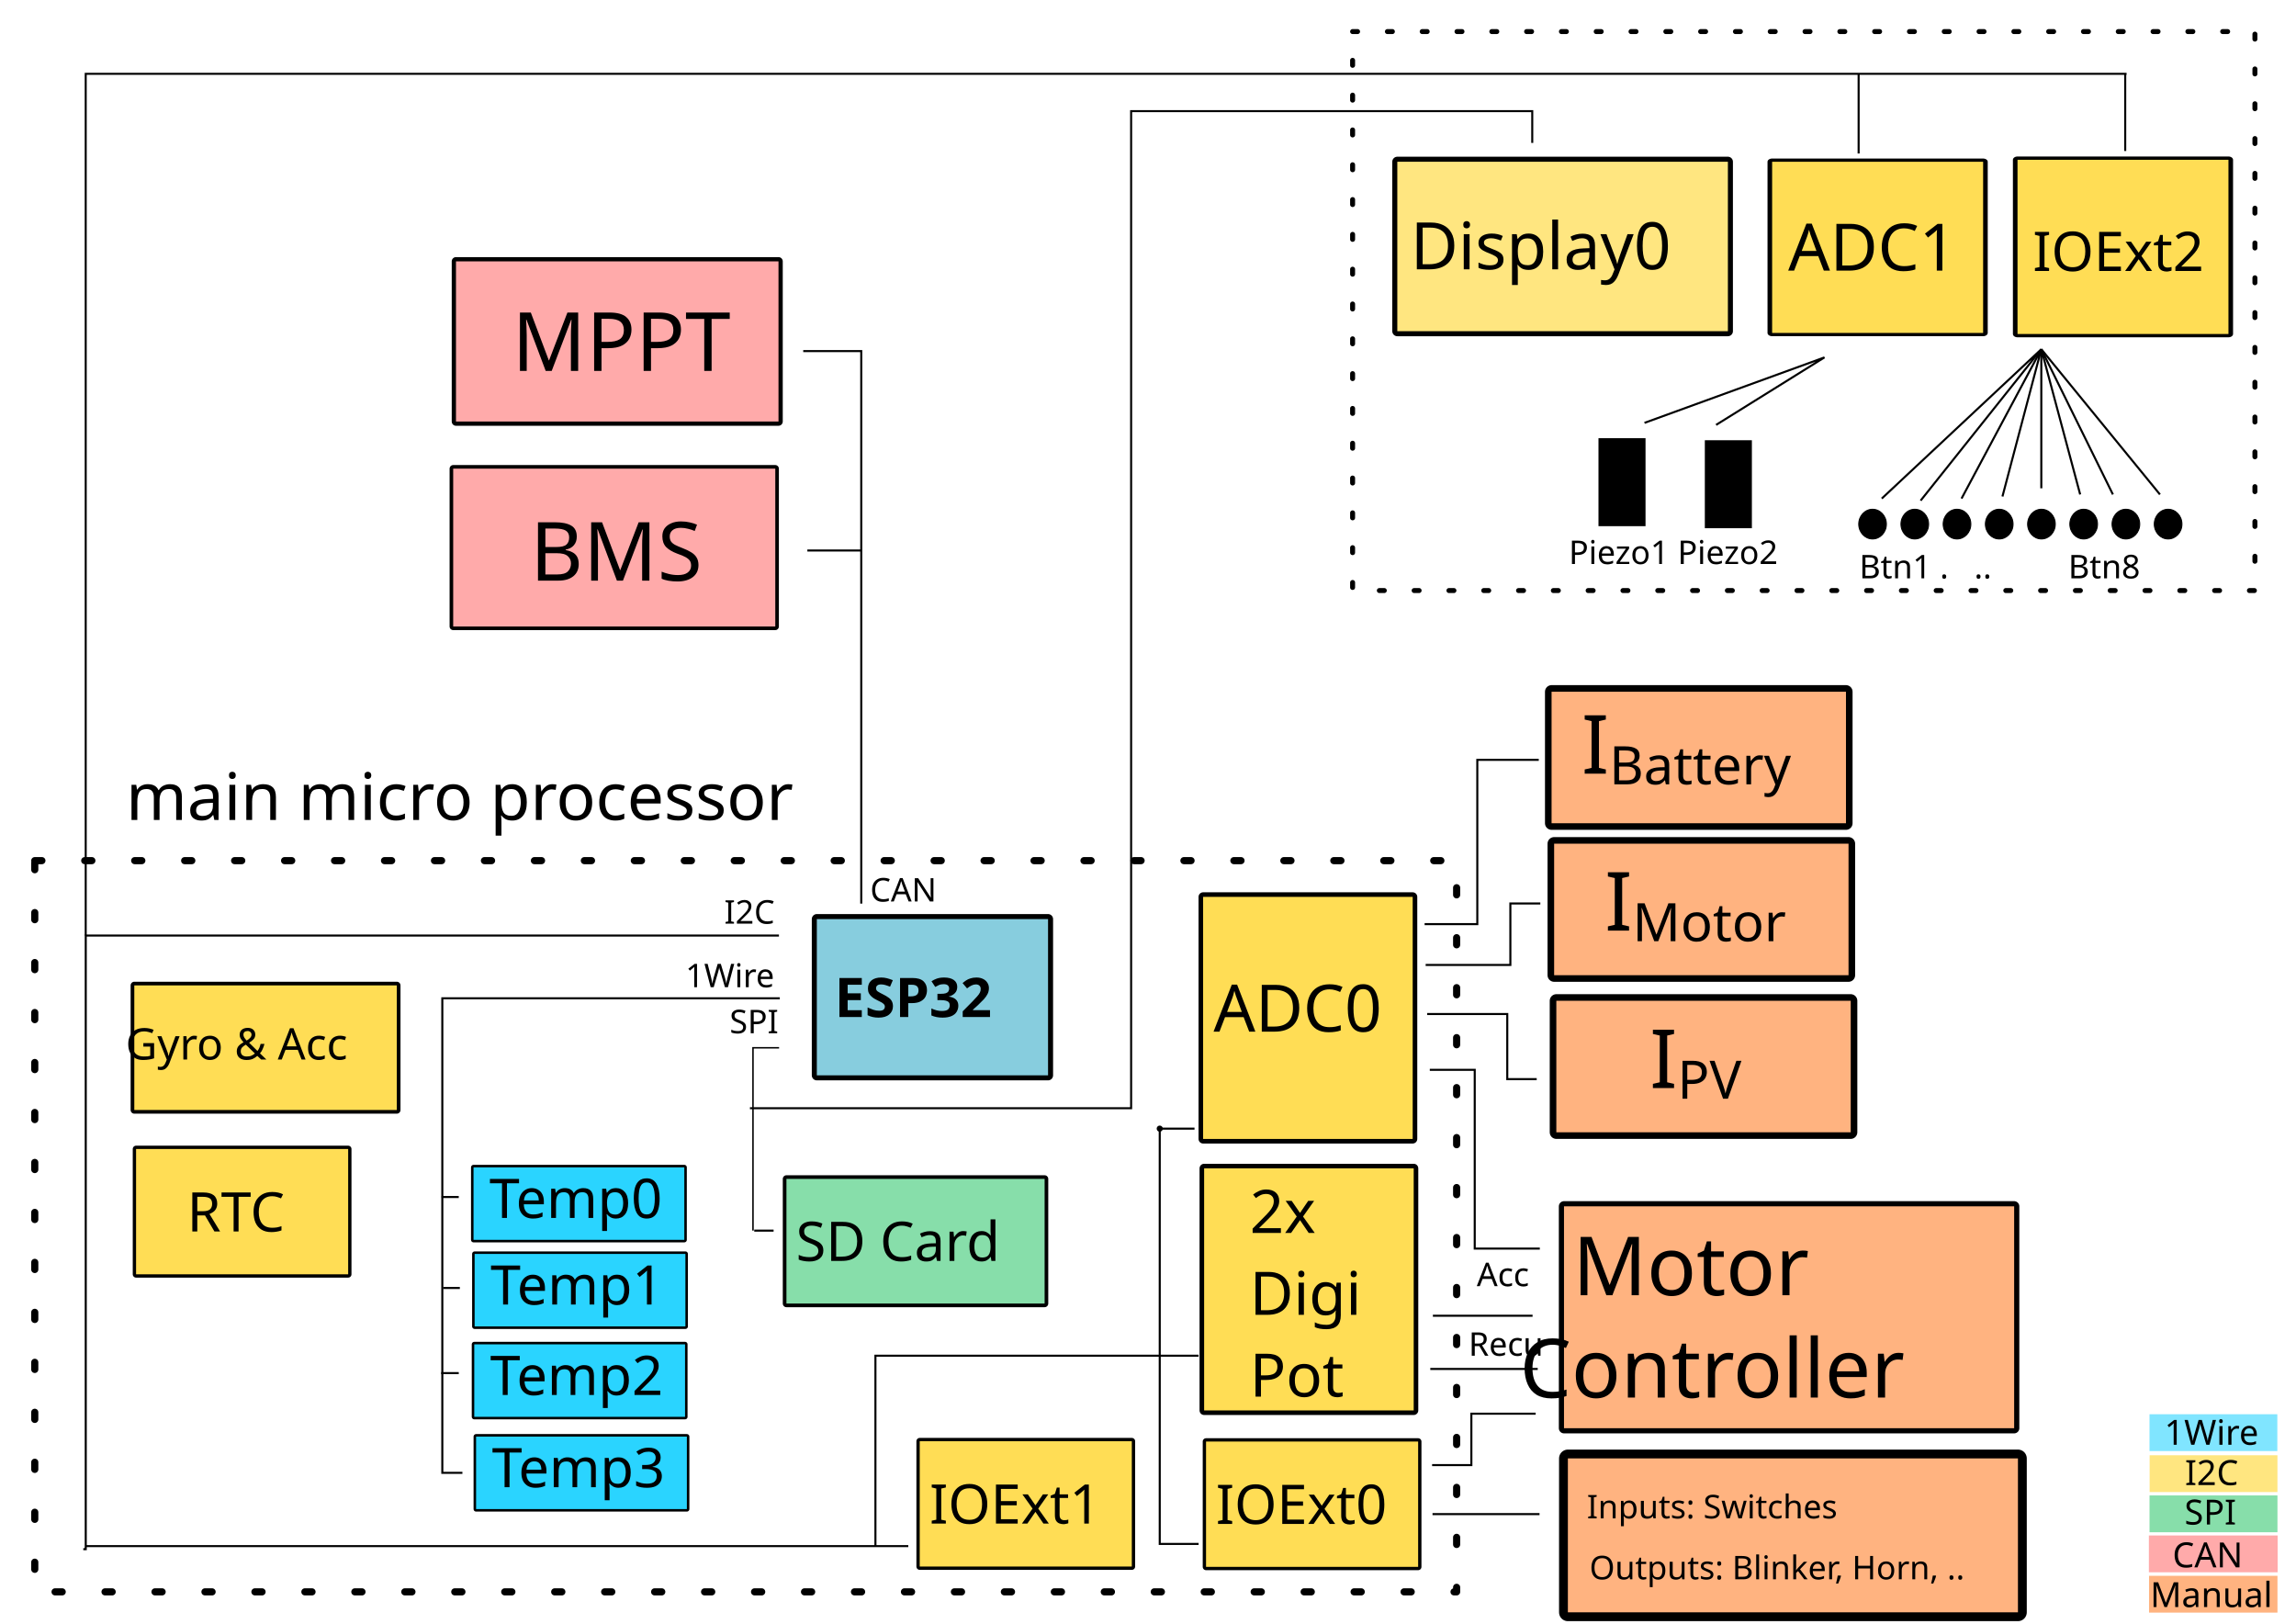
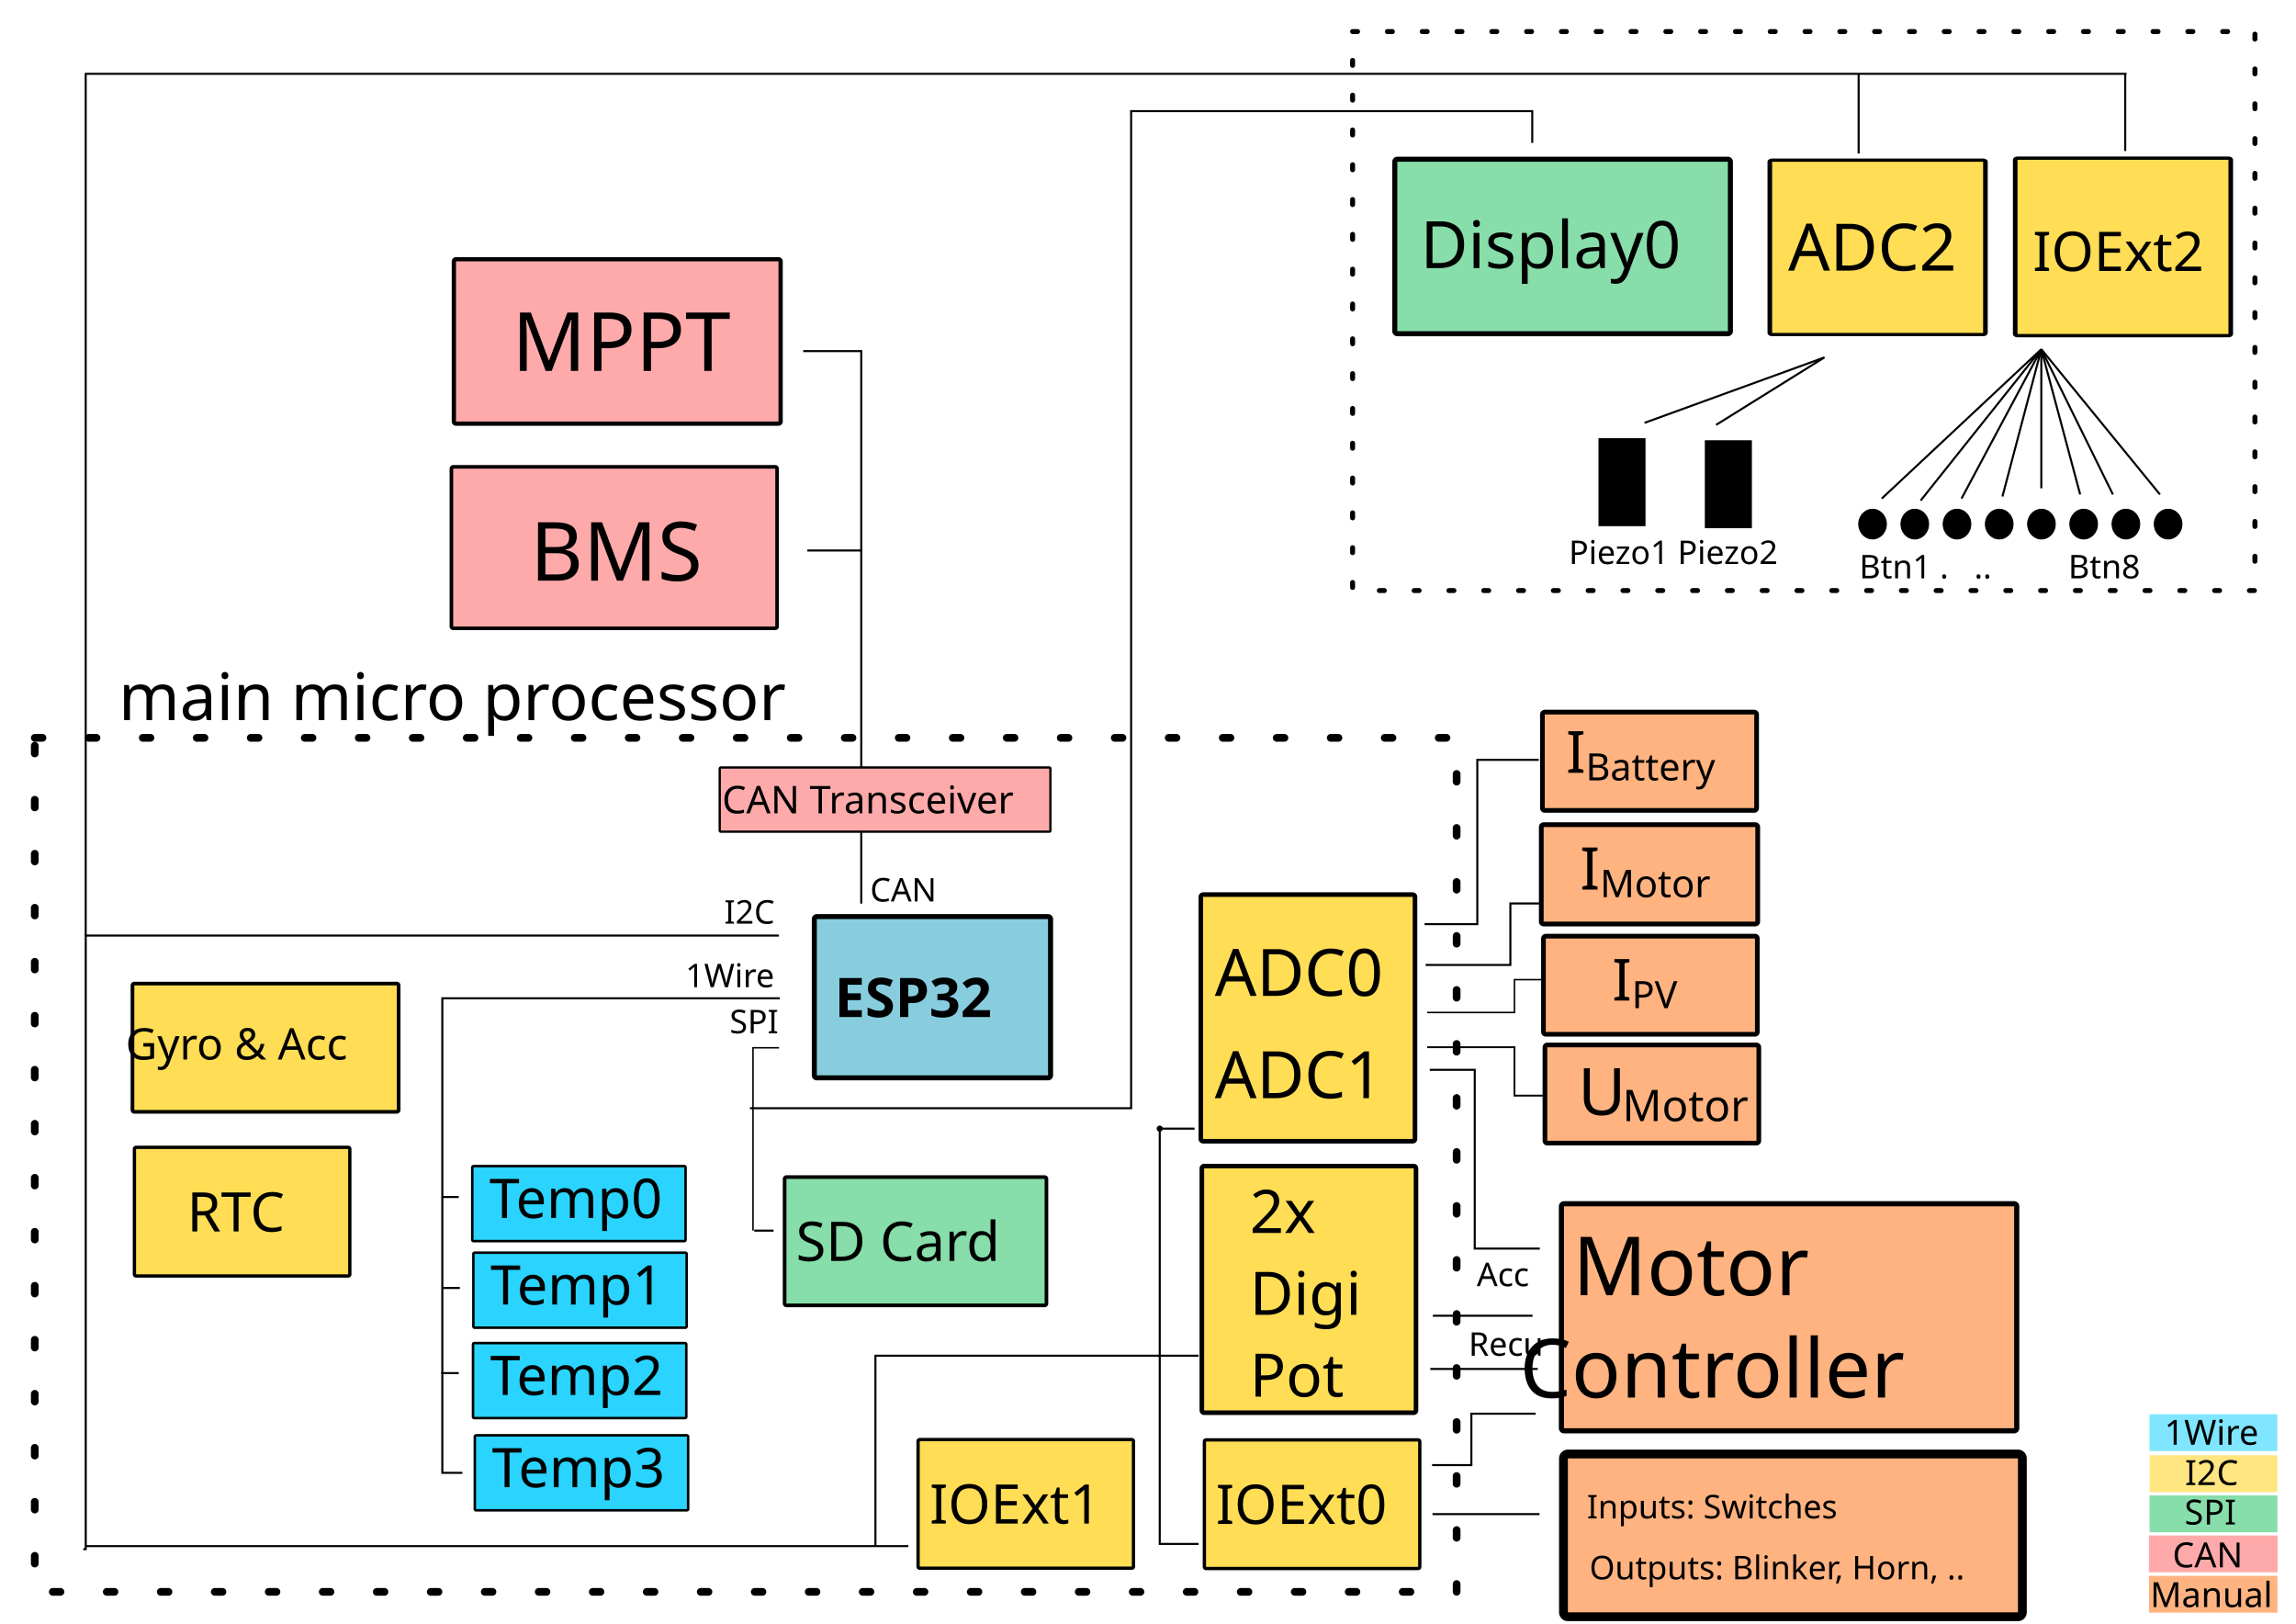
<svg xmlns="http://www.w3.org/2000/svg" id="svg8" version="1.1" viewBox="0 0 297 210" height="210mm" width="297mm">
  <defs id="defs2" />
  <g transform="translate(0,-87)" id="layer1">
    <rect y="205.869" x="105.661" height="20.208" width="29.91" id="rect815" style="fill:#87cdde;fill-opacity:1;stroke:#000000;stroke-width:1.301;stroke-linecap:round;stroke-linejoin:round;stroke-miterlimit:4;stroke-dasharray:none;stroke-opacity:1;paint-order:stroke markers fill" />
-     <rect y="198.31" x="4.497" height="94.571" width="183.926" id="rect832" style="fill:none;fill-opacity:1;stroke:#000000;stroke-width:0.923;stroke-linecap:round;stroke-linejoin:round;stroke-miterlimit:4;stroke-dasharray:0.923, 5.54;stroke-dashoffset:0;stroke-opacity:1;paint-order:stroke markers fill" />
+     <rect y="182.427" x="4.497" height="110.454" width="183.926" id="rect832" style="fill:none;fill-opacity:1;stroke:#000000;stroke-width:0.998;stroke-linecap:round;stroke-linejoin:round;stroke-miterlimit:4;stroke-dasharray:0.998, 5.987;stroke-dashoffset:0;stroke-opacity:1;paint-order:stroke markers fill" />
    <path id="path834" d="M 100.761,207.999 H 11.092 v 79.362 h -0.319" style="fill:none;stroke:#000000;stroke-width:0.265px;stroke-linecap:butt;stroke-linejoin:miter;stroke-opacity:1" />
    <path id="path836" d="M 11.088,208 V 96.547 H 275.082" style="fill:none;stroke:#000000;stroke-width:0.26px;stroke-linecap:butt;stroke-linejoin:miter;stroke-opacity:1" />
    <rect y="91.083" x="174.966" height="72.295" width="116.72" id="rect832-9" style="fill:none;fill-opacity:1;stroke:#000000;stroke-width:0.643;stroke-linecap:round;stroke-linejoin:round;stroke-miterlimit:4;stroke-dasharray:0.643, 3.859;stroke-dashoffset:0;stroke-opacity:1;paint-order:stroke markers fill" />
    <flowRoot transform="matrix(0.2645833,0,0,0.2645833,14.39667,74.05517)" style="font-style:normal;font-weight:normal;font-size:40px;line-height:1.25;font-family:sans-serif;letter-spacing:0px;word-spacing:0px;fill:#000000;fill-opacity:1;stroke:none" id="flowRoot853" xml:space="preserve">
      <flowRegion id="flowRegion855">
        <rect y="332.061" x="813.678" height="50.003" width="283.853" id="rect857" />
      </flowRegion>
      <flowPara style="font-size:32px" id="flowPara859">steering wheel</flowPara>
    </flowRoot>
-     <text id="text863" y="193.048" x="16.292" style="font-style:normal;font-weight:normal;font-size:10.583px;line-height:1.25;font-family:sans-serif;letter-spacing:0px;word-spacing:0px;fill:#000000;fill-opacity:1;stroke:none;stroke-width:0.265" xml:space="preserve">
-       <tspan style="font-size:8.467px;stroke-width:0.265" y="193.048" x="16.292" id="tspan861">main micro processor</tspan>
+     <text id="text863" y="180.141" x="15.336" style="font-style:normal;font-weight:normal;font-size:10.583px;line-height:1.25;font-family:sans-serif;letter-spacing:0px;word-spacing:0px;fill:#000000;fill-opacity:1;stroke:none;stroke-width:0.265" xml:space="preserve">
+       <tspan style="font-size:8.467px;stroke-width:0.265" y="180.141" x="15.336" id="tspan861">main micro processor</tspan>
    </text>
    <rect y="147.611" x="58.623" height="20.417" width="41.664" id="rect872" style="fill:#ffaaaa;fill-opacity:1;stroke:#000000;stroke-width:0.93;stroke-linecap:round;stroke-linejoin:round;stroke-miterlimit:4;stroke-dasharray:none;stroke-dashoffset:0;stroke-opacity:1;paint-order:stroke markers fill" />
    <rect y="120.803" x="58.984" height="20.713" width="41.719" id="rect874" style="fill:#ffaaaa;fill-opacity:1;stroke:#000000;stroke-width:1.101;stroke-linecap:round;stroke-linejoin:round;stroke-miterlimit:4;stroke-dasharray:none;stroke-dashoffset:0;stroke-opacity:1;paint-order:stroke markers fill" />
    <g transform="translate(-4.630208,-21.12888)" id="g1051">
      <rect style="fill:#ffb380;fill-opacity:1;stroke:#000000;stroke-width:1.335;stroke-linecap:round;stroke-linejoin:round;stroke-miterlimit:4;stroke-dasharray:none;stroke-dashoffset:0;stroke-opacity:1;paint-order:stroke markers fill" id="rect870" width="58.23" height="28.697" x="206.942" y="264.148" />
      <text xml:space="preserve" style="font-style:normal;font-weight:normal;font-size:10.583px;line-height:1.25;font-family:sans-serif;letter-spacing:0px;word-spacing:0px;fill:#000000;fill-opacity:1;stroke:none;stroke-width:0.265" x="235.744" y="275.649" id="text878">
        <tspan id="tspan876" x="235.744" y="275.649" style="text-align:center;text-anchor:middle;stroke-width:0.265">Motor</tspan>
        <tspan x="235.744" y="288.878" style="text-align:center;text-anchor:middle;stroke-width:0.265" id="tspan880">Controller</tspan>
      </text>
    </g>
    <text id="text884" y="162.096" x="68.564" style="font-style:normal;font-weight:normal;font-size:10.583px;line-height:1.25;font-family:sans-serif;letter-spacing:0px;word-spacing:0px;fill:#000000;fill-opacity:1;stroke:none;stroke-width:0.265" xml:space="preserve">
      <tspan style="stroke-width:0.265" y="162.096" x="68.564" id="tspan882">BMS</tspan>
    </text>
    <text id="text888" y="134.968" x="66.225" style="font-style:normal;font-weight:normal;font-size:10.583px;line-height:1.25;font-family:sans-serif;letter-spacing:0px;word-spacing:0px;fill:#000000;fill-opacity:1;stroke:none;stroke-width:0.265" xml:space="preserve">
      <tspan style="stroke-width:0.265" y="134.968" x="66.225" id="tspan886">MPPT</tspan>
    </text>
    <g transform="translate(-1.795387,-29.38765)" id="g1060">
-       <g id="g1054">
-         <rect y="137.306" x="182.545" height="21.916" width="42.763" id="rect890" style="fill:#ffe680;fill-opacity:1;stroke:#000000;stroke-width:1.301;stroke-linecap:round;stroke-linejoin:round;stroke-miterlimit:4;stroke-dasharray:none;stroke-dashoffset:0;stroke-opacity:1;paint-order:stroke markers fill" />
+       <g id="g1054" style="fill:#87deaa;fill-opacity:1">
+         <rect y="137.306" x="182.545" height="21.916" width="42.763" id="rect890" style="fill:#87deaa;fill-opacity:1;stroke:#000000;stroke-width:1.301;stroke-linecap:round;stroke-linejoin:round;stroke-miterlimit:4;stroke-dasharray:none;stroke-dashoffset:0;stroke-opacity:1;paint-order:stroke markers fill" />
      </g>
-       <text xml:space="preserve" style="font-style:normal;font-weight:normal;font-size:10.583px;line-height:1.25;font-family:sans-serif;letter-spacing:0px;word-spacing:0px;fill:#000000;fill-opacity:1;stroke:none;stroke-width:0.265" x="184.241" y="151.22" id="text894">
-         <tspan id="tspan892" x="184.241" y="151.22" style="stroke-width:0.265;font-size:8.467px">Display0</tspan>
+       <text xml:space="preserve" style="font-style:normal;font-weight:normal;font-size:10.583px;line-height:1.25;font-family:sans-serif;letter-spacing:0px;word-spacing:0px;fill:#000000;fill-opacity:1;stroke:none;stroke-width:0.265" x="185.515" y="151.061" id="text894">
+         <tspan id="tspan892" x="185.515" y="151.061" style="font-size:8.467px;stroke-width:0.265">Display0</tspan>
      </text>
    </g>
    <g transform="translate(-0.03658569,-5.422479)" id="g1523">
      <rect style="fill:#ffaaaa;fill-opacity:1;stroke:none;stroke-width:0.613;stroke-linecap:round;stroke-linejoin:round;stroke-miterlimit:4;stroke-dasharray:none;stroke-dashoffset:0;stroke-opacity:1;paint-order:stroke markers fill" id="rect896" width="16.654" height="4.761" x="278.006" y="291.011" />
      <text xml:space="preserve" style="font-style:normal;font-weight:normal;font-size:4.488px;line-height:1.25;font-family:sans-serif;letter-spacing:0px;word-spacing:0px;fill:#000000;fill-opacity:1;stroke:none;stroke-width:0.112" x="281.054" y="295.132" id="text900">
        <tspan id="tspan898" x="281.054" y="295.132" style="stroke-width:0.112">CAN</tspan>
      </text>
    </g>
    <g transform="translate(-0.06681738,5.011865)" id="g1528">
      <rect style="fill:#ffb380;fill-opacity:1;stroke:none;stroke-width:0.612;stroke-linecap:round;stroke-linejoin:round;stroke-miterlimit:4;stroke-dasharray:none;stroke-dashoffset:0;stroke-opacity:1;paint-order:stroke markers fill" id="rect896-6" width="16.614" height="4.761" x="278.056" y="285.794" />
      <text xml:space="preserve" style="font-style:normal;font-weight:normal;font-size:4.488px;line-height:1.25;font-family:sans-serif;letter-spacing:0px;word-spacing:0px;fill:#000000;fill-opacity:1;stroke:none;stroke-width:0.112" x="278.208" y="289.838" id="text919">
        <tspan id="tspan917" x="278.208" y="289.838" style="stroke-width:0.112">Manual</tspan>
      </text>
    </g>
    <rect y="275.213" x="278.066" height="4.761" width="16.534" id="rect896-2" style="fill:#ffe680;fill-opacity:1;stroke:none;stroke-width:0.611;stroke-linecap:round;stroke-linejoin:round;stroke-miterlimit:4;stroke-dasharray:none;stroke-dashoffset:0;stroke-opacity:1;paint-order:stroke markers fill" />
    <text id="text938" y="279.066" x="282.636" style="font-style:normal;font-weight:normal;font-size:4.488px;line-height:1.25;font-family:sans-serif;letter-spacing:0px;word-spacing:0px;fill:#000000;fill-opacity:1;stroke:none;stroke-width:0.112" xml:space="preserve">
      <tspan style="stroke-width:0.112" y="279.066" x="282.636" id="tspan936">I2C</tspan>
    </text>
    <rect y="280.41" x="278.053" height="4.761" width="16.549" id="rect896-2-6" style="fill:#87deaa;fill-opacity:1;stroke:none;stroke-width:0.611;stroke-linecap:round;stroke-linejoin:round;stroke-miterlimit:4;stroke-dasharray:none;stroke-dashoffset:0;stroke-opacity:1;paint-order:stroke markers fill" />
    <text id="text957" y="284.171" x="282.572" style="font-style:normal;font-weight:normal;font-size:4.488px;line-height:1.25;font-family:sans-serif;letter-spacing:0px;word-spacing:0px;fill:#000000;fill-opacity:1;stroke:none;stroke-width:0.112" xml:space="preserve">
      <tspan style="stroke-width:0.112" y="284.171" x="282.572" id="tspan955">SPI</tspan>
    </text>
    <text id="text961" y="206.462" x="93.678" style="font-style:normal;font-weight:normal;font-size:10.583px;line-height:1.25;font-family:sans-serif;letter-spacing:0px;word-spacing:0px;fill:#000000;fill-opacity:1;stroke:none;stroke-width:0.265" xml:space="preserve">
      <tspan style="font-size:4.233px;stroke-width:0.265" y="206.462" x="93.678" id="tspan959">I2C</tspan>
    </text>
    <path id="path963" d="m 111.408,203.867 v -71.459 h -7.507" style="fill:none;stroke:#000000;stroke-width:0.265px;stroke-linecap:butt;stroke-linejoin:miter;stroke-opacity:1" />
    <path id="path965" d="m 111.385,158.199 h -6.949" style="fill:none;stroke:#000000;stroke-width:0.265px;stroke-linecap:butt;stroke-linejoin:miter;stroke-opacity:1" />
    <text id="text961-9" y="203.596" x="112.552" style="font-style:normal;font-weight:normal;font-size:10.583px;line-height:1.25;font-family:sans-serif;letter-spacing:0px;word-spacing:0px;fill:#000000;fill-opacity:1;stroke:none;stroke-width:0.265" xml:space="preserve">
      <tspan style="font-size:4.233px;stroke-width:0.265" y="203.596" x="112.552" id="tspan959-8">CAN</tspan>
    </text>
    <rect y="202.996" x="155.63" height="31.308" width="27.109" id="rect985" style="fill:#ffdd55;fill-opacity:1;stroke:#000000;stroke-width:1.184;stroke-linecap:round;stroke-linejoin:round;stroke-miterlimit:4;stroke-dasharray:none;stroke-dashoffset:0;stroke-opacity:1;paint-order:stroke markers fill" />
-     <text id="text989" y="220.424" x="156.98" style="font-style:normal;font-weight:normal;font-size:10.583px;line-height:1.25;font-family:sans-serif;letter-spacing:0px;word-spacing:0px;fill:#000000;fill-opacity:1;stroke:none;stroke-width:0.265" xml:space="preserve">
-       <tspan style="font-size:8.467px;stroke-width:0.265" y="220.424" x="156.98" id="tspan987">ADC0</tspan>
+     <text id="text989" y="215.803" x="157.139" style="font-style:normal;font-weight:normal;font-size:10.583px;line-height:1.25;font-family:sans-serif;letter-spacing:0px;word-spacing:0px;fill:#000000;fill-opacity:1;stroke:none;stroke-width:0.265" xml:space="preserve">
+       <tspan id="tspan175" x="157.139" y="215.803">
+         <tspan style="font-size:8.467px;stroke-width:0.265" y="215.803" x="157.139" id="tspan987">ADC0</tspan>
+       </tspan>
+       <tspan id="tspan177" x="157.139" y="229.032" style="font-size:8.467px">ADC1</tspan>
    </text>
    <path style="fill:none;stroke:#000000;stroke-width:0.265px;stroke-linecap:butt;stroke-linejoin:miter;stroke-opacity:1" d="m 184.282,206.522 c 0.601,0 6.815,0 6.815,0 v -21.248 h 7.951" id="path1067" />
    <path style="fill:none;stroke:#000000;stroke-width:0.265px;stroke-linecap:butt;stroke-linejoin:miter;stroke-opacity:1" d="m 184.416,211.801 h 10.958 v -7.951 h 3.875" id="path1069" />
-     <path style="fill:none;stroke:#000000;stroke-width:0.265px;stroke-linecap:butt;stroke-linejoin:miter;stroke-opacity:1" d="m 184.616,218.148 h 10.357 v 8.419 h 3.809" id="path1071" />
+     <path style="fill:none;stroke:#000000;stroke-width:0.196px;stroke-linecap:butt;stroke-linejoin:miter;stroke-opacity:1" d="m 184.616,217.949 h 11.289 v -4.249 h 4.151" id="path1071" />
    <path style="fill:none;stroke:#000000;stroke-width:0.265px;stroke-linecap:butt;stroke-linejoin:miter;stroke-opacity:1" d="m 184.951,225.365 h 5.813 v 23.119 h 8.419" id="path1073" />
    <rect y="238.108" x="155.761" height="31.308" width="27.109" id="rect985-7" style="fill:#ffdd55;fill-opacity:1;stroke:#000000;stroke-width:1.184;stroke-linecap:round;stroke-linejoin:round;stroke-miterlimit:4;stroke-dasharray:none;stroke-dashoffset:0;stroke-opacity:1;paint-order:stroke markers fill" />
    <g transform="matrix(1.006821,0,0,0.7071158,-3.674933,12.45533)" id="g1146">
      <rect style="fill:#ffdd55;fill-opacity:1;stroke:#000000;stroke-width:1.184;stroke-linecap:round;stroke-linejoin:round;stroke-miterlimit:4;stroke-dasharray:none;stroke-dashoffset:0;stroke-opacity:1;paint-order:stroke markers fill" id="rect985-5" width="27.109" height="31.308" x="231.331" y="135.009" />
    </g>
    <text id="text989-0" y="122.001" x="231.311" style="font-style:normal;font-weight:normal;font-size:10.583px;line-height:1.25;font-family:sans-serif;letter-spacing:0px;word-spacing:0px;fill:#000000;fill-opacity:1;stroke:none;stroke-width:0.265" xml:space="preserve">
-       <tspan style="font-size:8.467px;stroke-width:0.265" y="122.001" x="231.311" id="tspan987-4">ADC1</tspan>
+       <tspan style="font-size:8.467px;stroke-width:0.265" y="122.001" x="231.311" id="tspan987-4">ADC2</tspan>
    </text>
    <path style="fill:none;stroke:#000000;stroke-width:0.265px;stroke-linecap:butt;stroke-linejoin:miter;stroke-opacity:1" d="m 185.017,264.052 h 13.898" id="path1121" />
    <path style="fill:none;stroke:#000000;stroke-width:0.265px;stroke-linecap:butt;stroke-linejoin:miter;stroke-opacity:1" d="m 185.351,257.17 h 12.896" id="path1123" />
-     <rect y="176.464" x="200.705" height="17.009" width="38.081" id="rect991" style="fill:#ffb380;fill-opacity:1;stroke:#000000;stroke-width:1.707;stroke-linecap:round;stroke-linejoin:round;stroke-miterlimit:4;stroke-dasharray:none;stroke-dashoffset:0;stroke-opacity:1;paint-order:stroke markers fill" />
-     <text id="text995" y="187.065" x="204.565" style="font-style:normal;font-weight:normal;font-size:10.583px;line-height:1.25;font-family:sans-serif;letter-spacing:0px;word-spacing:0px;fill:#000000;fill-opacity:1;stroke:none;stroke-width:0.265" xml:space="preserve">
-       <tspan style="stroke-width:0.265" y="187.065" x="204.565" id="tspan993">I<tspan id="tspan997" style="font-size:65%;baseline-shift:sub">Battery</tspan>
-       </tspan>
-     </text>
-     <rect y="196.118" x="201.036" height="17.009" width="38.081" id="rect991-4" style="fill:#ffb380;fill-opacity:1;stroke:#000000;stroke-width:1.707;stroke-linecap:round;stroke-linejoin:round;stroke-miterlimit:4;stroke-dasharray:none;stroke-dashoffset:0;stroke-opacity:1;paint-order:stroke markers fill" />
-     <text id="text995-7" y="207.36" x="207.571" style="font-style:normal;font-weight:normal;font-size:10.583px;line-height:1.25;font-family:sans-serif;letter-spacing:0px;word-spacing:0px;fill:#000000;fill-opacity:1;stroke:none;stroke-width:0.265" xml:space="preserve">
-       <tspan style="stroke-width:0.265" y="207.36" x="207.571" id="tspan993-9">I<tspan id="tspan1125" style="font-size:65%;baseline-shift:sub">Motor</tspan>
-       </tspan>
-     </text>
-     <rect y="216.435" x="201.32" height="17.009" width="38.081" id="rect991-4-7" style="fill:#ffb380;fill-opacity:1;stroke:#000000;stroke-width:1.707;stroke-linecap:round;stroke-linejoin:round;stroke-miterlimit:4;stroke-dasharray:none;stroke-dashoffset:0;stroke-opacity:1;paint-order:stroke markers fill" />
-     <text id="text995-7-4" y="227.728" x="213.39" style="font-style:normal;font-weight:normal;font-size:10.583px;line-height:1.25;font-family:sans-serif;letter-spacing:0px;word-spacing:0px;fill:#000000;fill-opacity:1;stroke:none;stroke-width:0.265" xml:space="preserve">
-       <tspan style="stroke-width:0.265" y="227.728" x="213.39" id="tspan993-9-1">I<tspan id="tspan1127" style="font-size:65%;baseline-shift:sub">PV</tspan>
+     <rect y="179.404" x="199.822" height="12.105" width="27.101" id="rect991" style="fill:#ffb380;fill-opacity:1;stroke:#000000;stroke-width:1.215;stroke-linecap:round;stroke-linejoin:round;stroke-miterlimit:4;stroke-dasharray:none;stroke-dashoffset:0;stroke-opacity:1;paint-order:stroke markers fill" />
+     <text id="text995" y="186.949" x="202.569" style="font-style:normal;font-weight:normal;font-size:7.532px;line-height:1.25;font-family:sans-serif;letter-spacing:0px;word-spacing:0px;fill:#000000;fill-opacity:1;stroke:none;stroke-width:0.188" xml:space="preserve">
+       <tspan style="stroke-width:0.188" y="186.949" x="202.569" id="tspan993">I<tspan id="tspan997" style="font-size:4.896px;baseline-shift:sub;stroke-width:0.188">Battery</tspan>
+       </tspan>
+     </text>
+     <rect y="193.966" x="199.681" height="12.23" width="27.382" id="rect991-4" style="fill:#ffb380;fill-opacity:1;stroke:#000000;stroke-width:1.228;stroke-linecap:round;stroke-linejoin:round;stroke-miterlimit:4;stroke-dasharray:none;stroke-dashoffset:0;stroke-opacity:1;paint-order:stroke markers fill" />
+     <text id="text995-7" y="202.05" x="204.38" style="font-style:normal;font-weight:normal;font-size:7.61px;line-height:1.25;font-family:sans-serif;letter-spacing:0px;word-spacing:0px;fill:#000000;fill-opacity:1;stroke:none;stroke-width:0.19" xml:space="preserve">
+       <tspan style="stroke-width:0.19" y="202.05" x="204.38" id="tspan993-9">I<tspan id="tspan1125" style="font-size:4.946px;baseline-shift:sub;stroke-width:0.19">Motor</tspan>
+       </tspan>
+     </text>
+     <rect y="208.38" x="199.957" height="12.085" width="27.058" id="rect991-4-7" style="fill:#ffb380;fill-opacity:1;stroke:#000000;stroke-width:1.213;stroke-linecap:round;stroke-linejoin:round;stroke-miterlimit:4;stroke-dasharray:none;stroke-dashoffset:0;stroke-opacity:1;paint-order:stroke markers fill" />
+     <text id="text995-7-4" y="216.404" x="208.534" style="font-style:normal;font-weight:normal;font-size:7.52px;line-height:1.25;font-family:sans-serif;letter-spacing:0px;word-spacing:0px;fill:#000000;fill-opacity:1;stroke:none;stroke-width:0.188" xml:space="preserve">
+       <tspan style="stroke-width:0.188" y="216.404" x="208.534" id="tspan993-9-1">I<tspan id="tspan1127" style="font-size:4.888px;baseline-shift:sub;stroke-width:0.188">PV</tspan>
      </tspan>
    </text>
    <g transform="matrix(1.006502,0,0,0.7196449,28.14146,10.50792)" id="g1146-9">
      <rect style="fill:#ffdd55;fill-opacity:1;stroke:#000000;stroke-width:1.184;stroke-linecap:round;stroke-linejoin:round;stroke-miterlimit:4;stroke-dasharray:none;stroke-dashoffset:0;stroke-opacity:1;paint-order:stroke markers fill" id="rect985-5-8" width="27.109" height="31.308" x="231.331" y="135.009" />
    </g>
    <text id="text989-0-0" y="122.042" x="262.949" style="font-style:normal;font-weight:normal;font-size:10.583px;line-height:1.25;font-family:sans-serif;letter-spacing:0px;word-spacing:0px;fill:#000000;fill-opacity:1;stroke:none;stroke-width:0.265" xml:space="preserve">
      <tspan style="font-size:7.056px;stroke-width:0.265" y="122.042" x="262.949" id="tspan987-4-8">IOExt2</tspan>
    </text>
    <rect style="fill:#ffdd55;fill-opacity:1;stroke:#000000;stroke-width:0.857;stroke-linecap:round;stroke-linejoin:round;stroke-miterlimit:4;stroke-dasharray:none;stroke-dashoffset:0;stroke-opacity:1;paint-order:stroke markers fill" id="rect985-5-8-8" width="27.436" height="16.208" x="156.008" y="273.44" />
    <text id="text989-0-0-6" y="284.093" x="157.279" style="font-style:normal;font-weight:normal;font-size:10.583px;line-height:1.25;font-family:sans-serif;letter-spacing:0px;word-spacing:0px;fill:#000000;fill-opacity:1;stroke:none;stroke-width:0.265" xml:space="preserve">
      <tspan style="font-size:7.056px;stroke-width:0.265" y="284.093" x="157.279" id="tspan987-4-8-2">IOExt0</tspan>
    </text>
    <rect style="fill:#ffdd55;fill-opacity:1;stroke:#000000;stroke-width:0.857;stroke-linecap:round;stroke-linejoin:round;stroke-miterlimit:4;stroke-dasharray:none;stroke-dashoffset:0;stroke-opacity:1;paint-order:stroke markers fill" id="rect985-5-8-8-7" width="27.436" height="16.208" x="118.971" y="273.399" />
    <text id="text989-0-0-6-8" y="284.051" x="120.242" style="font-style:normal;font-weight:normal;font-size:10.583px;line-height:1.25;font-family:sans-serif;letter-spacing:0px;word-spacing:0px;fill:#000000;fill-opacity:1;stroke:none;stroke-width:0.265" xml:space="preserve">
      <tspan style="font-size:7.056px;stroke-width:0.265" y="284.051" x="120.242" id="tspan987-4-8-2-2">IOExt1</tspan>
    </text>
    <rect style="fill:#ffdd55;fill-opacity:1;stroke:#000000;stroke-width:0.857;stroke-linecap:round;stroke-linejoin:round;stroke-miterlimit:4;stroke-dasharray:none;stroke-dashoffset:0;stroke-opacity:1;paint-order:stroke markers fill" id="rect985-5-8-8-7-9" width="27.436" height="16.208" x="17.601" y="235.603" />
    <text id="text989-0-0-6-8-2" y="246.272" x="24.191" style="font-style:normal;font-weight:normal;font-size:10.583px;line-height:1.25;font-family:sans-serif;letter-spacing:0px;word-spacing:0px;fill:#000000;fill-opacity:1;stroke:none;stroke-width:0.265" xml:space="preserve">
      <tspan style="font-size:7.056px;stroke-width:0.265" y="246.272" x="24.191" id="tspan987-4-8-2-2-0">RTC</tspan>
    </text>
    <rect style="fill:#ffdd55;fill-opacity:1;stroke:#000000;stroke-width:0.95;stroke-linecap:round;stroke-linejoin:round;stroke-miterlimit:4;stroke-dasharray:none;stroke-dashoffset:0;stroke-opacity:1;paint-order:stroke markers fill" id="rect985-5-8-8-7-9-2" width="33.957" height="16.115" x="17.373" y="214.445" />
    <text id="text989-0-0-6-8-2-8" y="224.029" x="34.271" style="font-style:normal;font-weight:normal;font-size:5.644px;line-height:1.25;font-family:sans-serif;letter-spacing:0px;word-spacing:0px;fill:#000000;fill-opacity:1;stroke:none;stroke-width:0.265" xml:space="preserve">
      <tspan id="tspan1287" style="font-size:5.644px;text-align:center;text-anchor:middle;stroke-width:0.265" y="224.029" x="34.271">Gyro &amp; Acc</tspan>
    </text>
    <rect style="fill:#87deaa;fill-opacity:1;stroke:#000000;stroke-width:0.943;stroke-linecap:round;stroke-linejoin:round;stroke-miterlimit:4;stroke-dasharray:none;stroke-dashoffset:0;stroke-opacity:1;paint-order:stroke markers fill" id="rect985-5-8-8-7-9-2-1" width="33.397" height="16.122" x="101.73" y="239.471" />
    <text id="text989-0-0-6-8-2-8-3" y="250.08" x="102.958" style="font-style:normal;font-weight:normal;font-size:10.583px;line-height:1.25;font-family:sans-serif;letter-spacing:0px;word-spacing:0px;fill:#000000;fill-opacity:1;stroke:none;stroke-width:0.265" xml:space="preserve">
      <tspan id="tspan1287-2" style="font-size:7.056px;stroke-width:0.265" y="250.08" x="102.958">SD Card</tspan>
    </text>
    <path id="path1338" d="M 11.092,286.965 H 117.492" style="fill:none;stroke:#000000;stroke-width:0.261px;stroke-linecap:butt;stroke-linejoin:miter;stroke-opacity:1" />
    <path id="path1340" d="m 100.78,222.514 h -3.377 v 23.645" style="fill:none;stroke:#000000;stroke-width:0.192px;stroke-linecap:butt;stroke-linejoin:miter;stroke-opacity:1" />
    <text id="text961-1" y="220.634" x="94.377" style="font-style:normal;font-weight:normal;font-size:10.583px;line-height:1.25;font-family:sans-serif;letter-spacing:0px;word-spacing:0px;fill:#000000;fill-opacity:1;stroke:none;stroke-width:0.265" xml:space="preserve">
      <tspan style="font-size:4.233px;stroke-width:0.265" y="220.634" x="94.377" id="tspan959-3">SPI</tspan>
    </text>
    <rect y="275.621" x="202.814" height="19.907" width="58.218" id="rect991-4-7-1" style="fill:#ffb380;fill-opacity:1;stroke:#000000;stroke-width:2.284;stroke-linecap:round;stroke-linejoin:round;stroke-miterlimit:4;stroke-dasharray:none;stroke-dashoffset:0;stroke-opacity:1;paint-order:stroke markers fill" />
    <text id="text1377" y="283.378" x="205.268" style="font-style:normal;font-weight:normal;font-size:10.583px;line-height:1.25;font-family:sans-serif;letter-spacing:0px;word-spacing:0px;fill:#000000;fill-opacity:1;stroke:none;stroke-width:0.265" xml:space="preserve">
      <tspan style="font-size:4.233px;stroke-width:0.265" y="283.378" x="205.268" id="tspan1375">Inputs: Switches</tspan>
      <tspan id="tspan1379" style="font-size:4.233px;stroke-width:0.265" y="296.607" x="205.268" />
    </text>
    <path id="path1381" d="m 185.251,276.487 h 5.078 v -6.648 h 8.319" style="fill:none;stroke:#000000;stroke-width:0.265px;stroke-linecap:butt;stroke-linejoin:miter;stroke-opacity:1" />
    <path id="path1383" d="M 185.303,282.826 H 199.146" style="fill:none;stroke:#000000;stroke-width:0.265px;stroke-linecap:butt;stroke-linejoin:miter;stroke-opacity:1" />
    <rect y="269.909" x="278.05" height="4.761" width="16.534" id="rect896-2-2" style="fill:#80e5ff;fill-opacity:1;stroke:none;stroke-width:0.611;stroke-linecap:round;stroke-linejoin:round;stroke-miterlimit:4;stroke-dasharray:none;stroke-dashoffset:0;stroke-opacity:1;paint-order:stroke markers fill" />
    <text id="text938-0" y="273.857" x="279.974" style="font-style:normal;font-weight:normal;font-size:4.488px;line-height:1.25;font-family:sans-serif;letter-spacing:0px;word-spacing:0px;fill:#000000;fill-opacity:1;stroke:none;stroke-width:0.112" xml:space="preserve">
      <tspan style="stroke-width:0.112" y="273.857" x="279.974" id="tspan936-4">1Wire</tspan>
    </text>
    <rect style="fill:#2ad4ff;fill-opacity:1;stroke:#000000;stroke-width:0.65;stroke-linecap:round;stroke-linejoin:round;stroke-miterlimit:4;stroke-dasharray:none;stroke-dashoffset:0;stroke-opacity:1;paint-order:stroke markers fill" id="rect985-5-8-8-7-9-5" width="27.265" height="9.376" x="61.349" y="260.869" />
    <text id="text989-0-0-6-8-2-7" y="267.414" x="63.391" style="font-style:normal;font-weight:normal;font-size:10.583px;line-height:1.25;font-family:sans-serif;letter-spacing:0px;word-spacing:0px;fill:#000000;fill-opacity:1;stroke:none;stroke-width:0.265" xml:space="preserve">
      <tspan style="font-size:7.056px;stroke-width:0.265" y="267.414" x="63.391" id="tspan987-4-8-2-2-0-4">Temp2</tspan>
    </text>
    <rect style="fill:#2ad4ff;fill-opacity:1;stroke:#000000;stroke-width:0.65;stroke-linecap:round;stroke-linejoin:round;stroke-miterlimit:4;stroke-dasharray:none;stroke-dashoffset:0;stroke-opacity:1;paint-order:stroke markers fill" id="rect985-5-8-8-7-9-5-6" width="27.265" height="9.376" x="61.585" y="272.799" />
    <text id="text989-0-0-6-8-2-7-7" y="279.344" x="63.627" style="font-style:normal;font-weight:normal;font-size:10.583px;line-height:1.25;font-family:sans-serif;letter-spacing:0px;word-spacing:0px;fill:#000000;fill-opacity:1;stroke:none;stroke-width:0.265" xml:space="preserve">
      <tspan style="font-size:7.056px;stroke-width:0.265" y="279.344" x="63.627" id="tspan987-4-8-2-2-0-4-8">Temp3</tspan>
    </text>
    <rect style="fill:#2ad4ff;fill-opacity:1;stroke:#000000;stroke-width:0.65;stroke-linecap:round;stroke-linejoin:round;stroke-miterlimit:4;stroke-dasharray:none;stroke-dashoffset:0;stroke-opacity:1;paint-order:stroke markers fill" id="rect985-5-8-8-7-9-5-6-7" width="27.265" height="9.376" x="61.396" y="249.176" />
    <text id="text989-0-0-6-8-2-7-7-9" y="255.72" x="63.438" style="font-style:normal;font-weight:normal;font-size:10.583px;line-height:1.25;font-family:sans-serif;letter-spacing:0px;word-spacing:0px;fill:#000000;fill-opacity:1;stroke:none;stroke-width:0.265" xml:space="preserve">
      <tspan style="font-size:7.056px;stroke-width:0.265" y="255.72" x="63.438" id="tspan987-4-8-2-2-0-4-8-8">Temp1</tspan>
    </text>
    <rect style="fill:#2ad4ff;fill-opacity:1;stroke:#000000;stroke-width:0.65;stroke-linecap:round;stroke-linejoin:round;stroke-miterlimit:4;stroke-dasharray:none;stroke-dashoffset:0;stroke-opacity:1;paint-order:stroke markers fill" id="rect985-5-8-8-7-9-5-6-7-0" width="27.265" height="9.376" x="61.254" y="237.978" />
    <text id="text989-0-0-6-8-2-7-7-9-3" y="244.523" x="63.297" style="font-style:normal;font-weight:normal;font-size:10.583px;line-height:1.25;font-family:sans-serif;letter-spacing:0px;word-spacing:0px;fill:#000000;fill-opacity:1;stroke:none;stroke-width:0.265" xml:space="preserve">
      <tspan style="font-size:7.056px;stroke-width:0.265" y="244.523" x="63.297" id="tspan987-4-8-2-2-0-4-8-8-3">Temp0</tspan>
    </text>
    <path id="path1492" d="M 100.872,216.113 H 57.216 v 61.374 h 2.599" style="fill:none;stroke:#000000;stroke-width:0.265px;stroke-linecap:butt;stroke-linejoin:miter;stroke-opacity:1" />
    <path id="path1494" d="M 97.565,246.162 H 100.069" style="fill:none;stroke:#000000;stroke-width:0.265px;stroke-linecap:butt;stroke-linejoin:miter;stroke-opacity:1" />
    <path id="path1496" d="M 57.122,241.815 H 59.342" style="fill:none;stroke:#000000;stroke-width:0.265px;stroke-linecap:butt;stroke-linejoin:miter;stroke-opacity:1" />
    <path id="path1498" d="m 57.311,253.58 h 2.173" style="fill:none;stroke:#000000;stroke-width:0.265px;stroke-linecap:butt;stroke-linejoin:miter;stroke-opacity:1" />
    <path id="path1500" d="M 57.074,264.589 H 59.342" style="fill:none;stroke:#000000;stroke-width:0.265px;stroke-linecap:butt;stroke-linejoin:miter;stroke-opacity:1" />
    <text id="text961-1-4" y="214.683" x="88.663" style="font-style:normal;font-weight:normal;font-size:10.583px;line-height:1.25;font-family:sans-serif;letter-spacing:0px;word-spacing:0px;fill:#000000;fill-opacity:1;stroke:none;stroke-width:0.265" xml:space="preserve">
      <tspan style="font-size:4.233px;stroke-width:0.265" y="214.683" x="88.663" id="tspan959-3-0">1Wire</tspan>
    </text>
    <flowRoot transform="matrix(0.2645833,0,0,0.2645833,-29.67569,94.37502)" style="font-style:normal;font-weight:normal;font-size:40px;line-height:1.25;font-family:sans-serif;letter-spacing:0px;word-spacing:0px;fill:#000000;fill-opacity:1;stroke:none" id="flowRoot1530" xml:space="preserve">
      <flowRegion id="flowRegion1532">
        <rect y="820.975" x="779.838" height="60.609" width="217.94" id="rect1534" />
      </flowRegion>
      <flowPara style="font-size:16px" id="flowPara1536" />
    </flowRoot>
    <text xml:space="preserve" style="font-style:normal;font-weight:normal;font-size:10.583px;line-height:1.25;font-family:sans-serif;letter-spacing:0px;word-spacing:0px;fill:#000000;fill-opacity:1;stroke:none;stroke-width:0.265" x="107.945" y="218.537" id="text4661">
      <tspan id="tspan4659" x="107.945" y="218.537" style="font-style:normal;font-variant:normal;font-weight:bold;font-stretch:normal;font-size:7.056px;font-family:sans-serif;-inkscape-font-specification:'sans-serif Bold';stroke-width:0.265">ESP32</tspan>
    </text>
    <text xml:space="preserve" style="font-style:normal;font-weight:normal;font-size:10.583px;line-height:1.25;font-family:sans-serif;letter-spacing:0px;word-spacing:0px;fill:#000000;fill-opacity:1;stroke:none;stroke-width:0.265" x="205.599" y="291.258" id="text4665">
      <tspan id="tspan4663" x="205.599" y="291.258" style="font-size:4.233px;stroke-width:0.265">Outputs: Blinker, Horn, .. </tspan>
    </text>
    <path style="fill:none;stroke:#000000;stroke-width:0.265px;stroke-linecap:butt;stroke-linejoin:miter;stroke-opacity:1" d="M 240.424,96.539 V 106.852" id="path4679" />
    <path style="fill:none;stroke:#000000;stroke-width:0.265px;stroke-linecap:butt;stroke-linejoin:miter;stroke-opacity:1" d="m 274.908,96.539 v 9.991" id="path4681" />
    <path style="fill:none;stroke:#000000;stroke-width:0.262px;stroke-linecap:butt;stroke-linejoin:miter;stroke-opacity:1" d="M 97.008,230.331 H 146.317 V 101.374 h 51.888 v 4.109" id="path4683" />
    <path id="path4689" style="fill:none;stroke:#000000;stroke-width:0.265px;stroke-linecap:butt;stroke-linejoin:miter;stroke-opacity:1" d="m 150.019,262.34 v -29.369 m -36.777,53.975 v -24.606 h 41.804" />
    <circle id="path4691" style="fill:#000000;stroke:none;stroke-width:0.265" cx="150.019" cy="232.971" r="0.397" />
    <path style="fill:none;stroke:#000000;stroke-width:0.265px;stroke-linecap:butt;stroke-linejoin:miter;stroke-opacity:1" d="m 150.019,232.971 h 4.498" id="path4693" />
    <path style="fill:none;stroke:#000000;stroke-width:0.265px;stroke-linecap:butt;stroke-linejoin:miter;stroke-opacity:1" d="m 150.019,262.34 v 24.342 h 5.027" id="path4695" />
    <text xml:space="preserve" style="font-style:normal;font-weight:normal;font-size:10.583px;line-height:1;font-family:sans-serif;letter-spacing:0px;word-spacing:0px;fill:#000000;fill-opacity:1;stroke:none;stroke-width:0.265" x="161.66" y="246.465" id="text4750">
      <tspan x="161.66" y="246.465" style="font-style:normal;font-variant:normal;font-weight:normal;font-stretch:normal;font-size:7.761px;line-height:1;font-family:sans-serif;-inkscape-font-specification:'sans-serif, Normal';font-variant-ligatures:normal;font-variant-caps:normal;font-variant-numeric:normal;font-feature-settings:normal;text-align:start;writing-mode:lr-tb;text-anchor:start;stroke-width:0.265" id="tspan4758">2x</tspan>
      <tspan x="161.66" y="257.048" style="font-style:normal;font-variant:normal;font-weight:normal;font-stretch:normal;font-size:7.761px;line-height:1;font-family:sans-serif;-inkscape-font-specification:'sans-serif, Normal';font-variant-ligatures:normal;font-variant-caps:normal;font-variant-numeric:normal;font-feature-settings:normal;text-align:start;writing-mode:lr-tb;text-anchor:start;stroke-width:0.265" id="tspan4762">Digi</tspan>
      <tspan x="161.66" y="267.631" style="font-style:normal;font-variant:normal;font-weight:normal;font-stretch:normal;font-size:7.761px;line-height:1;font-family:sans-serif;-inkscape-font-specification:'sans-serif, Normal';font-variant-ligatures:normal;font-variant-caps:normal;font-variant-numeric:normal;font-feature-settings:normal;text-align:start;writing-mode:lr-tb;text-anchor:start;stroke-width:0.265" id="tspan4754">Pot</tspan>
    </text>
    <text xml:space="preserve" style="font-style:normal;font-weight:normal;font-size:10.583px;line-height:1.25;font-family:sans-serif;letter-spacing:0px;word-spacing:0px;fill:#000000;fill-opacity:1;stroke:none;stroke-width:0.265" x="191.029" y="253.344" id="text4766">
-       <tspan id="tspan4764" x="191.029" y="253.344" style="stroke-width:0.265;-inkscape-font-specification:'sans-serif, Normal';font-family:sans-serif;font-weight:normal;font-style:normal;font-stretch:normal;font-variant:normal;font-size:4.233px;text-anchor:start;text-align:start;writing-mode:lr;font-variant-ligatures:normal;font-variant-caps:normal;font-variant-numeric:normal;font-feature-settings:normal">Acc</tspan>
+       <tspan id="tspan4764" x="191.029" y="253.344" style="font-style:normal;font-variant:normal;font-weight:normal;font-stretch:normal;font-size:4.233px;font-family:sans-serif;-inkscape-font-specification:'sans-serif, Normal';font-variant-ligatures:normal;font-variant-caps:normal;font-variant-numeric:normal;font-feature-settings:normal;text-align:start;writing-mode:lr-tb;text-anchor:start;stroke-width:0.265">Acc</tspan>
    </text>
    <text xml:space="preserve" style="font-style:normal;font-variant:normal;font-weight:normal;font-stretch:normal;font-size:4.233px;line-height:1.25;font-family:sans-serif;-inkscape-font-specification:'sans-serif, Normal';font-variant-ligatures:normal;font-variant-caps:normal;font-variant-numeric:normal;font-feature-settings:normal;text-align:start;letter-spacing:0px;word-spacing:0px;writing-mode:lr-tb;text-anchor:start;fill:#000000;fill-opacity:1;stroke:none;stroke-width:0.265" x="189.971" y="262.34" id="text4770">
      <tspan id="tspan4768" x="189.971" y="262.34" style="stroke-width:0.265">Recu</tspan>
    </text>
    <ellipse style="fill:#000000;stroke:#000000;stroke-width:0.132;stroke-opacity:1" id="path4772" cx="242.226" cy="154.786" rx="1.786" ry="1.918" />
    <ellipse style="fill:#000000;stroke:#000000;stroke-width:0.132;stroke-opacity:1" id="path4772-3" cx="247.688" cy="154.786" rx="1.786" ry="1.918" />
    <ellipse style="fill:#000000;stroke:#000000;stroke-width:0.132;stroke-opacity:1" id="path4772-38" cx="253.15" cy="154.786" rx="1.786" ry="1.918" />
    <ellipse style="fill:#000000;stroke:#000000;stroke-width:0.132;stroke-opacity:1" id="path4772-6" cx="269.535" cy="154.786" rx="1.786" ry="1.918" />
    <ellipse style="fill:#000000;stroke:#000000;stroke-width:0.132;stroke-opacity:1" id="path4772-0" cx="264.073" cy="154.786" rx="1.786" ry="1.918" />
    <ellipse style="fill:#000000;stroke:#000000;stroke-width:0.132;stroke-opacity:1" id="path4772-4" cx="258.611" cy="154.786" rx="1.786" ry="1.918" />
    <ellipse style="fill:#000000;stroke:#000000;stroke-width:0.132;stroke-opacity:1" id="path4772-8" cx="280.458" cy="154.786" rx="1.786" ry="1.918" />
    <ellipse style="fill:#000000;stroke:#000000;stroke-width:0.132;stroke-opacity:1" id="path4772-88" cx="274.997" cy="154.786" rx="1.786" ry="1.918" />
    <path style="fill:none;stroke:#000000;stroke-width:0.265px;stroke-linecap:butt;stroke-linejoin:miter;stroke-opacity:1" d="m 243.417,151.479 20.637,-19.315 -15.61,19.579" id="path4836" />
    <path style="fill:none;stroke:#000000;stroke-width:0.265px;stroke-linecap:butt;stroke-linejoin:miter;stroke-opacity:1" d="m 253.735,151.479 10.319,-19.315 -5.027,19.05" id="path4838" />
    <path style="fill:none;stroke:#000000;stroke-width:0.265px;stroke-linecap:butt;stroke-linejoin:miter;stroke-opacity:1" d="M 264.054,150.156 V 132.165 L 269.081,150.95" id="path4840" />
    <path style="fill:none;stroke:#000000;stroke-width:0.265px;stroke-linecap:butt;stroke-linejoin:miter;stroke-opacity:1" d="M 264.054,132.165 273.315,150.95" id="path4842" />
    <path style="fill:none;stroke:#000000;stroke-width:0.265px;stroke-linecap:butt;stroke-linejoin:miter;stroke-opacity:1" d="M 264.054,132.165 279.4,150.95" id="path4844" />
    <text xml:space="preserve" style="font-style:normal;font-variant:normal;font-weight:normal;font-stretch:normal;font-size:4.233px;line-height:1.25;font-family:sans-serif;-inkscape-font-specification:'sans-serif, Normal';font-variant-ligatures:normal;font-variant-caps:normal;font-variant-numeric:normal;font-feature-settings:normal;text-align:start;letter-spacing:0px;word-spacing:0px;writing-mode:lr-tb;text-anchor:start;fill:#000000;fill-opacity:1;stroke:none;stroke-width:0.265" x="240.506" y="161.798" id="text4848">
      <tspan id="tspan4846" x="240.506" y="161.798" style="stroke-width:0.265">Btn1 .   ..         Btn8</tspan>
    </text>
    <rect style="fill:#000000;stroke:#000000;stroke-width:0.265;stroke-opacity:1" id="rect4850" width="5.821" height="11.113" x="206.904" y="143.806" />
    <rect style="fill:#000000;stroke:#000000;stroke-width:0.265;stroke-opacity:1" id="rect4850-7" width="5.821" height="11.113" x="220.662" y="144.071" />
    <path style="fill:none;stroke:#000000;stroke-width:0.265px;stroke-linecap:butt;stroke-linejoin:miter;stroke-opacity:1" d="m 212.725,141.69 23.283,-8.467 -14.023,8.731" id="path4867" />
    <text xml:space="preserve" style="font-style:normal;font-variant:normal;font-weight:normal;font-stretch:normal;font-size:4.233px;line-height:1.25;font-family:sans-serif;-inkscape-font-specification:'sans-serif, Normal';font-variant-ligatures:normal;font-variant-caps:normal;font-variant-numeric:normal;font-feature-settings:normal;text-align:start;letter-spacing:0px;word-spacing:0px;writing-mode:lr-tb;text-anchor:start;fill:#000000;fill-opacity:1;stroke:none;stroke-width:0.265" x="202.935" y="159.946" id="text4871">
      <tspan id="tspan4869" x="202.935" y="159.946" style="stroke-width:0.265">Piezo1 Piezo2</tspan>
    </text>
+     <rect y="186.408" x="93.246" height="8.011" width="42.484" id="rect872-7" style="fill:#ffaaaa;fill-opacity:1;stroke:#000000;stroke-width:0.588;stroke-linecap:round;stroke-linejoin:round;stroke-miterlimit:4;stroke-dasharray:none;stroke-dashoffset:0;stroke-opacity:1;paint-order:stroke markers fill" />
+     <text id="text884-4" y="192.19" x="93.409" style="font-style:normal;font-weight:normal;font-size:7.056px;line-height:1.25;font-family:sans-serif;letter-spacing:0px;word-spacing:0px;fill:#000000;fill-opacity:1;stroke:none;stroke-width:0.265" xml:space="preserve">
+       <tspan style="font-size:4.939px;stroke-width:0.265" y="192.19" x="93.409" id="tspan882-2">CAN Transceiver</tspan>
+     </text>
+     <rect y="222.454" x="200.15" height="12.085" width="27.058" id="rect991-4-7-3" style="fill:#ffb380;fill-opacity:1;stroke:#000000;stroke-width:1.213;stroke-linecap:round;stroke-linejoin:round;stroke-miterlimit:4;stroke-dasharray:none;stroke-dashoffset:0;stroke-opacity:1;paint-order:stroke markers fill" />
+     <text xml:space="preserve" style="font-style:normal;font-weight:normal;font-size:10.583px;line-height:1.25;font-family:sans-serif;fill:#000000;fill-opacity:1;stroke:none;stroke-width:0.265" x="204.119" y="231.206" id="text329">
+       <tspan id="tspan327" x="204.119" y="231.206" style="font-size:8.467px;stroke-width:0.265">U</tspan>
+     </text>
+     <text xml:space="preserve" style="font-size:5.644px;line-height:1.25;font-family:sans-serif;stroke-width:0.265" x="209.855" y="232.002" id="text333">
+       <tspan id="tspan331" x="209.855" y="232.002" style="stroke-width:0.265">Motor</tspan>
+     </text>
+     <path style="fill:none;stroke:#000000;stroke-width:0.238px;stroke-linecap:butt;stroke-linejoin:miter;stroke-opacity:1" d="m 184.616,222.441 h 11.289 v 6.26 h 4.151" id="path1071-8" />
  </g>
</svg>
